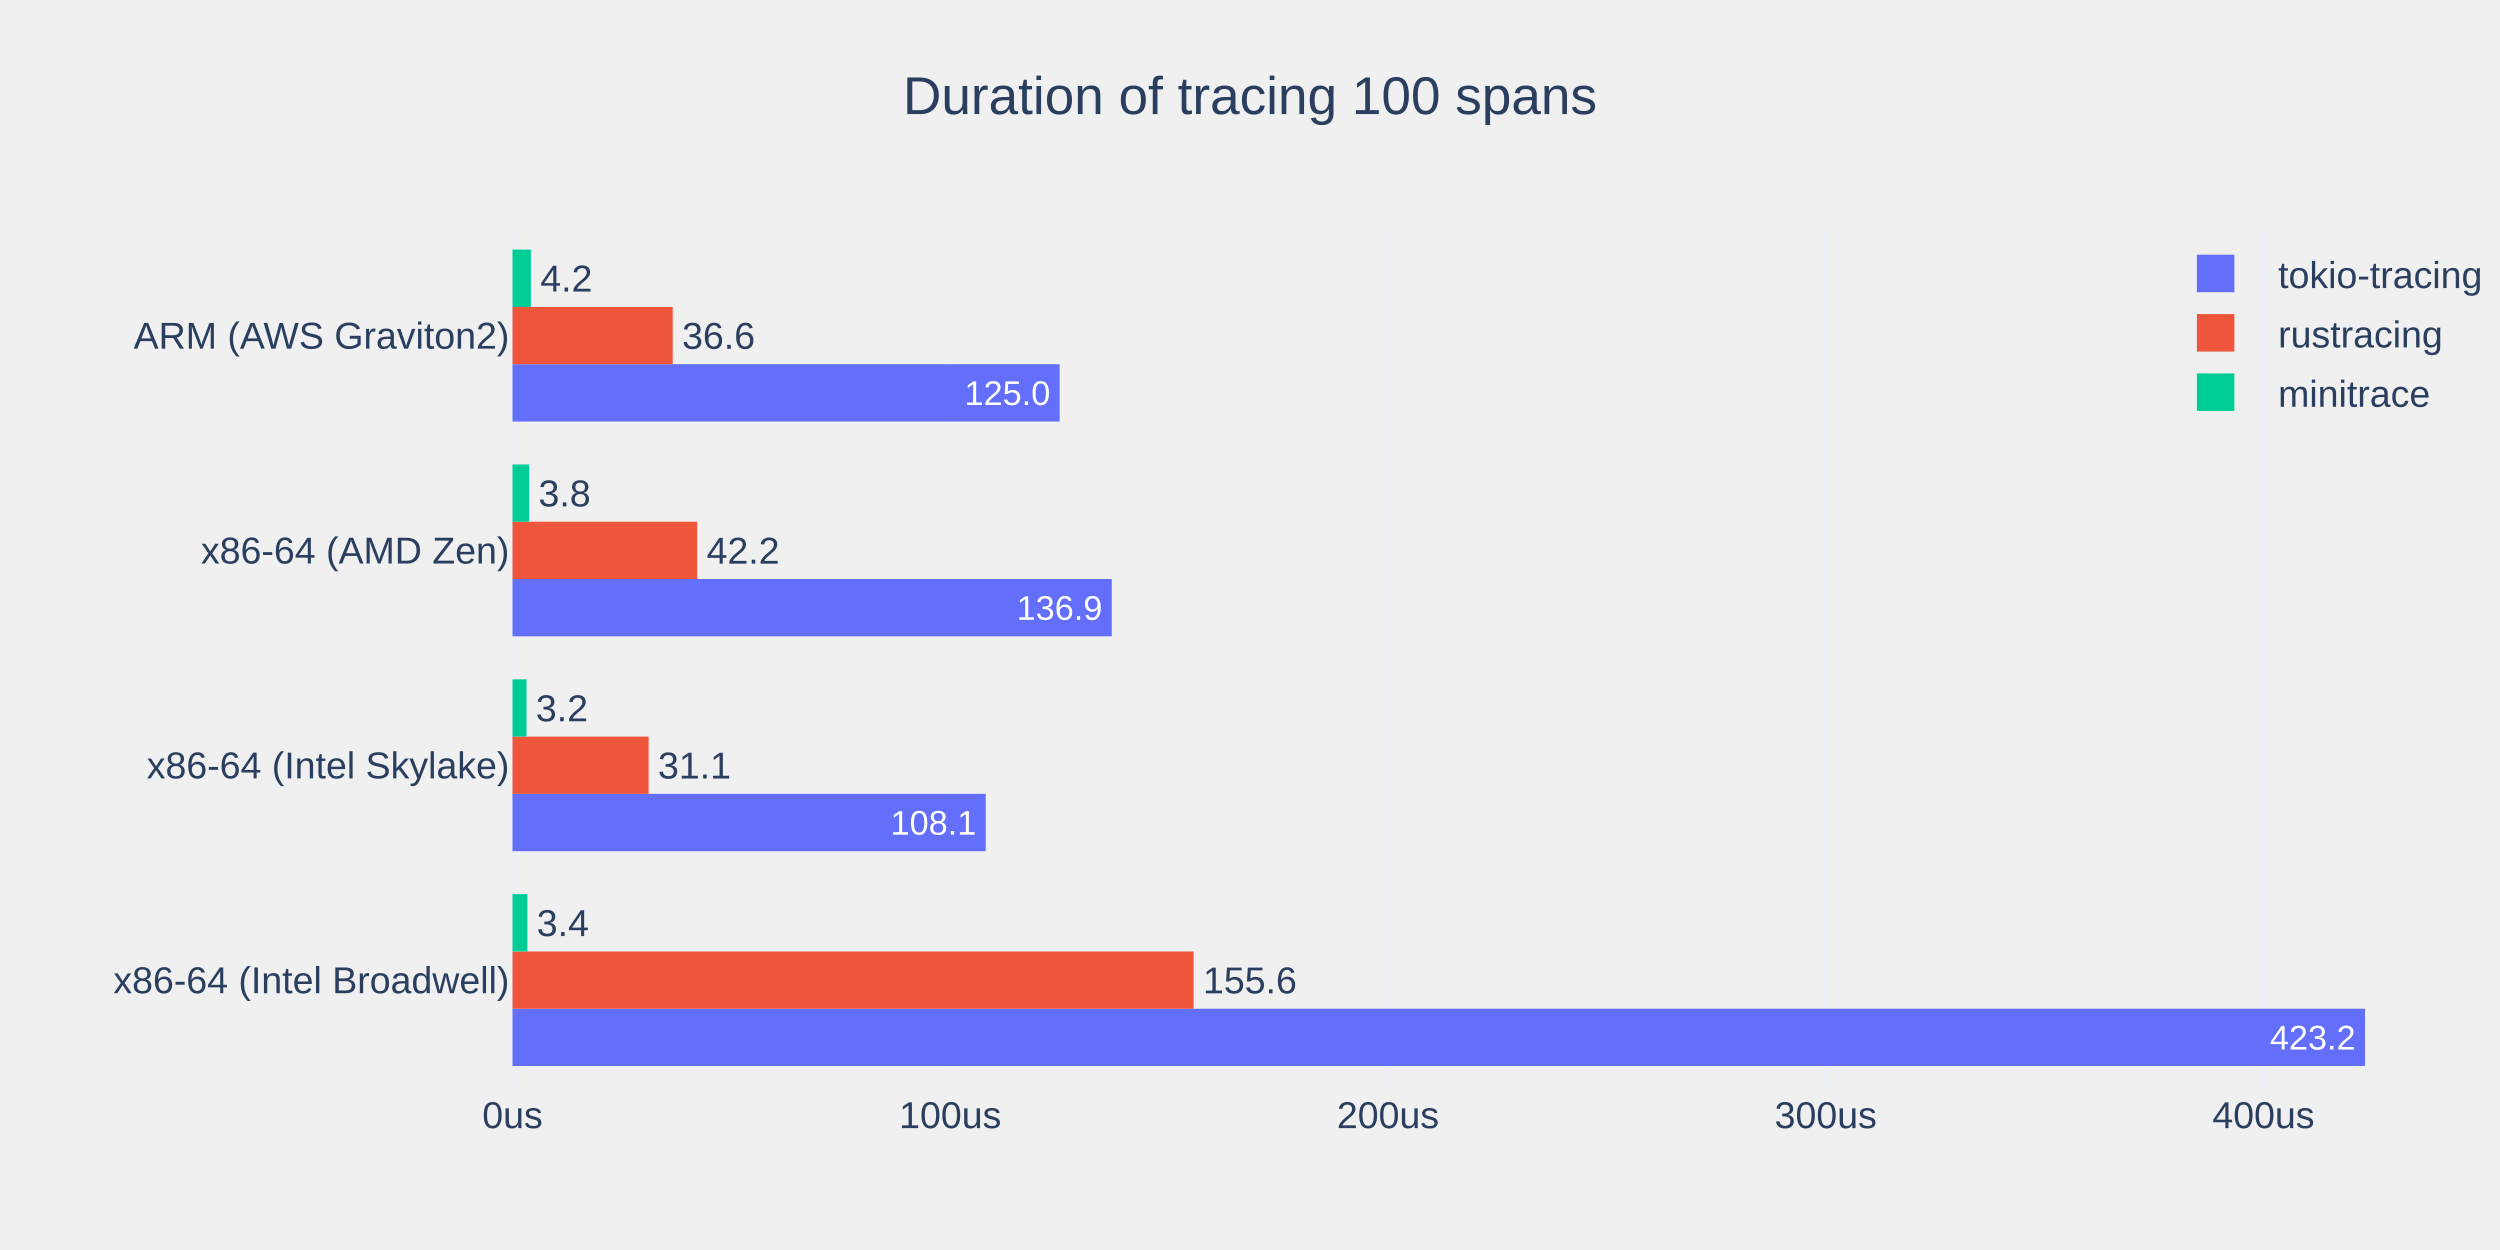
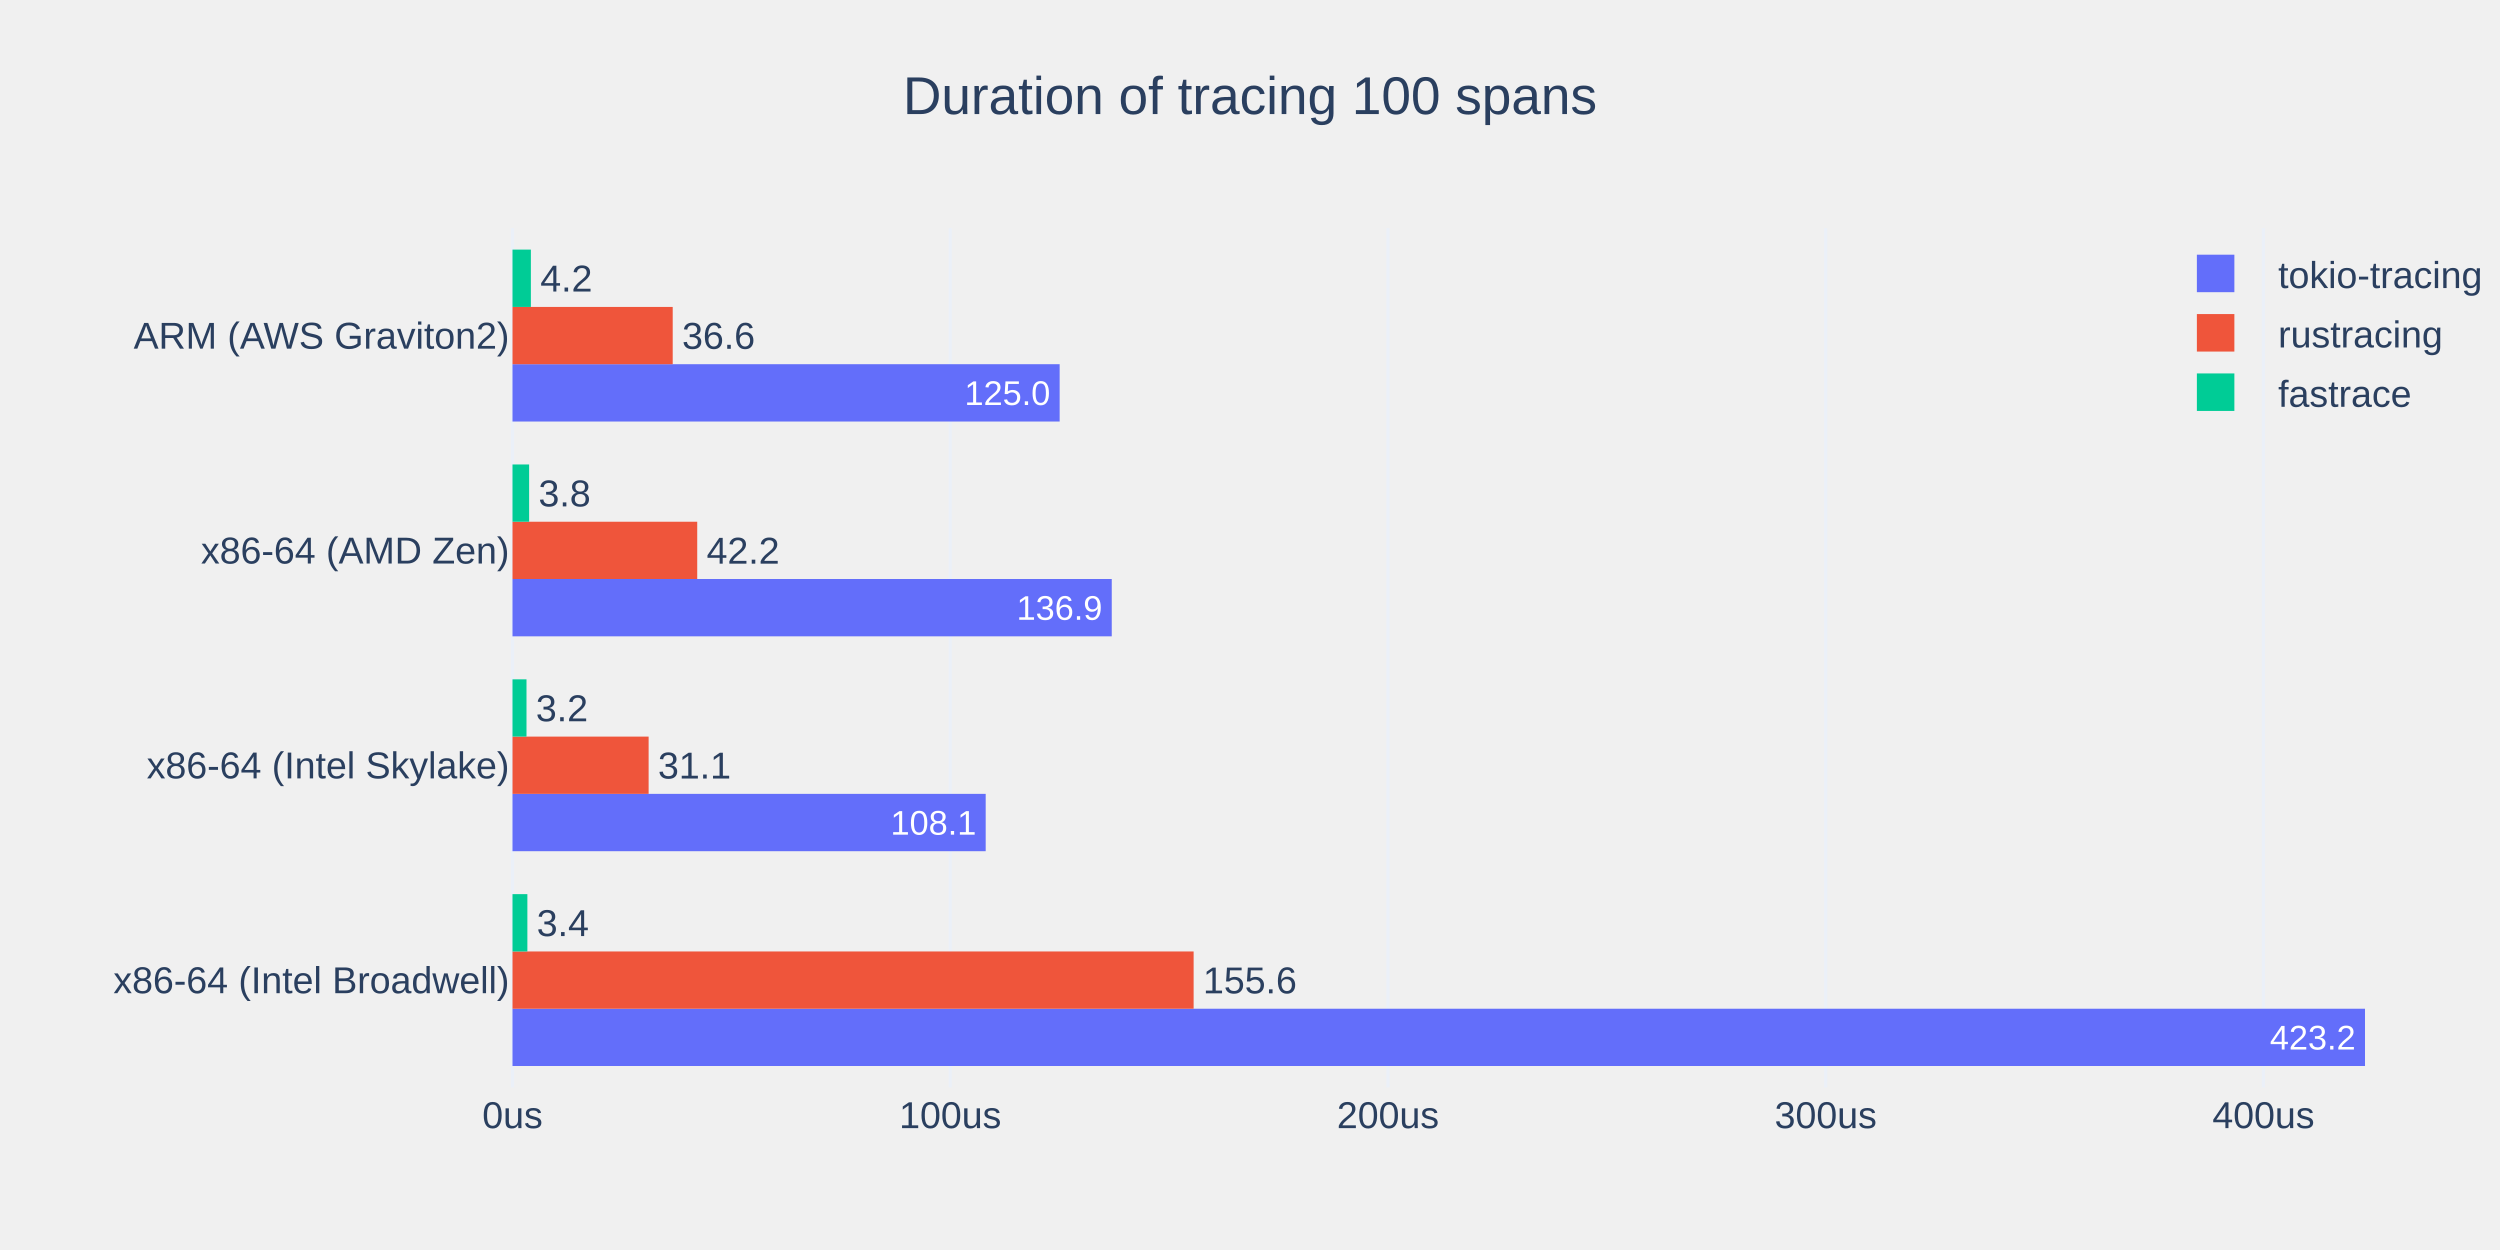
<svg xmlns="http://www.w3.org/2000/svg" class="main-svg" width="800" height="400" style="background:rgba(255,255,255,.01)">
  <defs>
    <clipPath id="a" class="plotclip">
      <path d="M0 0h624v275H0z" />
    </clipPath>
  </defs>
  <g class="bglayer">
    <path class="bg" style="fill:#fff;fill-opacity:.01;stroke-width:0" d="M164 73h624v275H164z" />
  </g>
  <g class="draglayer cursor-crosshair">
    <g class="xy">
      <path class="nsewdrag drag" data-subplot="xy" style="fill:transparent;stroke-width:0;pointer-events:all" d="M164 73h624v275H164z" />
      <path class="nwdrag drag cursor-nw-resize" data-subplot="xy" style="fill:transparent;stroke-width:0;pointer-events:all" d="M144 53h20v20h-20z" />
      <path class="nedrag drag cursor-ne-resize" data-subplot="xy" style="fill:transparent;stroke-width:0;pointer-events:all" d="M788 53h20v20h-20z" />
      <path class="swdrag drag cursor-sw-resize" data-subplot="xy" style="fill:transparent;stroke-width:0;pointer-events:all" d="M144 348h20v20h-20z" />
      <path class="sedrag drag cursor-se-resize" data-subplot="xy" style="fill:transparent;stroke-width:0;pointer-events:all" d="M788 348h20v20h-20z" />
      <path class="ewdrag drag cursor-ew-resize" data-subplot="xy" style="fill:transparent;stroke-width:0;pointer-events:all" d="M226.4 348.5h499.2v20H226.4z" />
      <path class="wdrag drag cursor-w-resize" data-subplot="xy" style="fill:transparent;stroke-width:0;pointer-events:all" d="M164 348.5h62.4v20H164z" />
      <path class="edrag drag cursor-e-resize" data-subplot="xy" style="fill:transparent;stroke-width:0;pointer-events:all" d="M725.6 348.5H788v20h-62.4z" />
      <path class="nsdrag drag cursor-ns-resize" data-subplot="xy" style="fill:transparent;stroke-width:0;pointer-events:all" d="M143.5 100.5h20v220h-20z" />
      <path class="sdrag drag cursor-s-resize" data-subplot="xy" style="fill:transparent;stroke-width:0;pointer-events:all" d="M143.5 320.5h20V348h-20z" />
      <path class="ndrag drag cursor-n-resize" data-subplot="xy" style="fill:transparent;stroke-width:0;pointer-events:all" d="M143.5 73h20v27.5h-20z" />
    </g>
  </g>
  <g class="cartesianlayer">
    <g class="subplot xy">
      <g class="gridlayer">
        <g class="x">
          <path class="xgrid crisp" transform="translate(304.08)" d="M0 73v275" style="stroke:#ebf0f8;stroke-opacity:1;stroke-width:1px" />
          <path class="xgrid crisp" transform="translate(444.15)" d="M0 73v275" style="stroke:#ebf0f8;stroke-opacity:1;stroke-width:1px" />
          <path class="xgrid crisp" transform="translate(584.23)" d="M0 73v275" style="stroke:#ebf0f8;stroke-opacity:1;stroke-width:1px" />
          <path class="xgrid crisp" transform="translate(724.3)" d="M0 73v275" style="stroke:#ebf0f8;stroke-opacity:1;stroke-width:1px" />
        </g>
      </g>
      <g class="zerolinelayer">
        <path class="xzl zl crisp" transform="translate(164)" d="M0 73v275" style="stroke:#ebf0f8;stroke-opacity:1;stroke-width:1px" />
      </g>
      <g class="plot" transform="translate(164 73)" clip-path="url('#a')">
        <g class="barlayer mlayer">
          <g class="trace bars" style="opacity:1">
            <g class="points">
              <g class="point">
                <path d="M0 268.13v-18.34h592.8v18.34Z" style="vector-effect:non-scaling-stroke;opacity:1;stroke-width:0;fill:#636efa;fill-opacity:1" />
                <text class="bartext bartext-inside" text-anchor="middle" data-notex="1" data-unformatted="423.2" data-math="N" style="font-family:Arial;font-size:12px;fill:#fff;fill-opacity:1;white-space:pre" transform="matrix(.91407 0 0 .91407 576.075 262.845)">423.2</text>
              </g>
              <g class="point">
                <path d="M0 199.38v-18.34h151.42v18.34Z" style="vector-effect:non-scaling-stroke;opacity:1;stroke-width:0;fill:#636efa;fill-opacity:1" />
                <text class="bartext bartext-inside" text-anchor="middle" data-notex="1" data-unformatted="108.1" data-math="N" style="font-family:Arial;font-size:12px;fill:#fff;fill-opacity:1;white-space:pre" transform="matrix(.91407 0 0 .91407 134.695 194.095)">108.1</text>
              </g>
              <g class="point">
                <path d="M0 130.63v-18.34h191.76v18.34Z" style="vector-effect:non-scaling-stroke;opacity:1;stroke-width:0;fill:#636efa;fill-opacity:1" />
                <text class="bartext bartext-inside" text-anchor="middle" data-notex="1" data-unformatted="136.9" data-math="N" style="font-family:Arial;font-size:12px;fill:#fff;fill-opacity:1;white-space:pre" transform="matrix(.91407 0 0 .91407 175.035 125.345)">136.9</text>
              </g>
              <g class="point">
                <path d="M0 61.88V43.54h175.09v18.34Z" style="vector-effect:non-scaling-stroke;opacity:1;stroke-width:0;fill:#636efa;fill-opacity:1" />
                <text class="bartext bartext-inside" text-anchor="middle" data-notex="1" data-unformatted="125" data-math="N" style="font-family:Arial;font-size:12px;fill:#fff;fill-opacity:1;white-space:pre" transform="matrix(.91407 0 0 .91407 158.365 56.595)">125.0</text>
              </g>
            </g>
          </g>
          <g class="trace bars" style="opacity:1">
            <g class="points">
              <g class="point">
                <path d="M0 249.79v-18.33h217.96v18.33Z" style="vector-effect:non-scaling-stroke;opacity:1;stroke-width:0;fill:#ef553b;fill-opacity:1" />
                <text class="bartext bartext-outside" text-anchor="middle" data-notex="1" data-unformatted="155.6" data-math="N" style="font-family:Arial;font-size:12px;fill:#2a3f5f;fill-opacity:1;white-space:pre" transform="translate(235.976 244.875)">155.6</text>
              </g>
              <g class="point">
                <path d="M0 181.04v-18.33h43.56v18.33Z" style="vector-effect:non-scaling-stroke;opacity:1;stroke-width:0;fill:#ef553b;fill-opacity:1" />
                <text class="bartext bartext-outside" text-anchor="middle" data-notex="1" data-unformatted="31.1" data-math="N" style="font-family:Arial;font-size:12px;fill:#2a3f5f;fill-opacity:1;white-space:pre" transform="translate(58.24 176.125)">31.1</text>
              </g>
              <g class="point">
                <path d="M0 112.29V93.96h59.11v18.33Z" style="vector-effect:non-scaling-stroke;opacity:1;stroke-width:0;fill:#ef553b;fill-opacity:1" />
                <text class="bartext bartext-outside" text-anchor="middle" data-notex="1" data-unformatted="42.2" data-math="N" style="font-family:Arial;font-size:12px;fill:#2a3f5f;fill-opacity:1;white-space:pre" transform="translate(73.79 107.375)">42.2</text>
              </g>
              <g class="point">
                <path d="M0 43.54V25.21h51.27v18.33Z" style="vector-effect:non-scaling-stroke;opacity:1;stroke-width:0;fill:#ef553b;fill-opacity:1" />
                <text class="bartext bartext-outside" text-anchor="middle" data-notex="1" data-unformatted="36.6" data-math="N" style="font-family:Arial;font-size:12px;fill:#2a3f5f;fill-opacity:1;white-space:pre" transform="translate(65.95 38.625)">36.6</text>
              </g>
            </g>
          </g>
          <g class="trace bars" style="opacity:1">
            <g class="points">
              <g class="point">
                <path d="M0 231.46v-18.33h4.76v18.33Z" style="vector-effect:non-scaling-stroke;opacity:1;stroke-width:0;fill:#00cc96;fill-opacity:1" />
                <text class="bartext bartext-outside" text-anchor="middle" data-notex="1" data-unformatted="3.4" data-math="N" style="font-family:Arial;font-size:12px;fill:#2a3f5f;fill-opacity:1;white-space:pre" transform="translate(16.104 226.545)">3.4</text>
              </g>
              <g class="point">
                <path d="M0 162.71v-18.33h4.48v18.33Z" style="vector-effect:non-scaling-stroke;opacity:1;stroke-width:0;fill:#00cc96;fill-opacity:1" />
                <text class="bartext bartext-outside" text-anchor="middle" data-notex="1" data-unformatted="3.2" data-math="N" style="font-family:Arial;font-size:12px;fill:#2a3f5f;fill-opacity:1;white-space:pre" transform="translate(15.824 157.795)">3.2</text>
              </g>
              <g class="point">
                <path d="M0 93.96V75.63h5.32v18.33Z" style="vector-effect:non-scaling-stroke;opacity:1;stroke-width:0;fill:#00cc96;fill-opacity:1" />
                <text class="bartext bartext-outside" text-anchor="middle" data-notex="1" data-unformatted="3.8" data-math="N" style="font-family:Arial;font-size:12px;fill:#2a3f5f;fill-opacity:1;white-space:pre" transform="translate(16.664 89.045)">3.8</text>
              </g>
              <g class="point">
                <path d="M0 25.21V6.88h5.88v18.33Z" style="vector-effect:non-scaling-stroke;opacity:1;stroke-width:0;fill:#00cc96;fill-opacity:1" />
                <text class="bartext bartext-outside" text-anchor="middle" data-notex="1" data-unformatted="4.2" data-math="N" style="font-family:Arial;font-size:12px;fill:#2a3f5f;fill-opacity:1;white-space:pre" transform="translate(17.224 20.295)">4.2</text>
              </g>
            </g>
          </g>
        </g>
      </g>
      <g class="xaxislayer-above">
        <text text-anchor="middle" y="361" data-unformatted="0us" data-math="N" transform="translate(164)" style="font-family:Arial;font-size:12px;fill:#2a3f5f;fill-opacity:1;white-space:pre" class="xtick">0us</text>
        <text text-anchor="middle" y="361" data-unformatted="100us" data-math="N" transform="translate(304.08)" style="font-family:Arial;font-size:12px;fill:#2a3f5f;fill-opacity:1;white-space:pre" class="xtick">100us</text>
        <text text-anchor="middle" y="361" data-unformatted="200us" data-math="N" transform="translate(444.15)" style="font-family:Arial;font-size:12px;fill:#2a3f5f;fill-opacity:1;white-space:pre" class="xtick">200us</text>
        <text text-anchor="middle" y="361" data-unformatted="300us" data-math="N" transform="translate(584.23)" style="font-family:Arial;font-size:12px;fill:#2a3f5f;fill-opacity:1;white-space:pre" class="xtick">300us</text>
        <text text-anchor="middle" y="361" data-unformatted="400us" data-math="N" transform="translate(724.3)" style="font-family:Arial;font-size:12px;fill:#2a3f5f;fill-opacity:1;white-space:pre" class="xtick">400us</text>
      </g>
      <g class="yaxislayer-above">
        <text text-anchor="end" x="163" y="4.2" data-unformatted="x86-64 (Intel Broadwell)" data-math="N" transform="translate(0 313.63)" style="font-family:Arial;font-size:12px;fill:#2a3f5f;fill-opacity:1;white-space:pre" class="ytick">x86-64 (Intel Broadwell)</text>
        <text text-anchor="end" x="163" y="4.2" data-unformatted="x86-64 (Intel Skylake)" data-math="N" transform="translate(0 244.88)" style="font-family:Arial;font-size:12px;fill:#2a3f5f;fill-opacity:1;white-space:pre" class="ytick">x86-64 (Intel Skylake)</text>
        <text text-anchor="end" x="163" y="4.2" data-unformatted="x86-64 (AMD Zen)" data-math="N" transform="translate(0 176.13)" style="font-family:Arial;font-size:12px;fill:#2a3f5f;fill-opacity:1;white-space:pre" class="ytick">x86-64 (AMD Zen)</text>
        <text text-anchor="end" x="163" y="4.2" data-unformatted="ARM (AWS Graviton2)" data-math="N" transform="translate(0 107.38)" style="font-family:Arial;font-size:12px;fill:#2a3f5f;fill-opacity:1;white-space:pre" class="ytick">ARM (AWS Graviton2)</text>
      </g>
    </g>
  </g>
  <g class="infolayer">
    <g class="legend" pointer-events="all">
      <path class="bg" shape-rendering="crispEdges" style="stroke:#9c9c9c;stroke-opacity:1;fill:#fff;fill-opacity:.01;stroke-width:0" d="M0 0h111v67H0z" transform="translate(689 73)" />
      <g class="scrollbox" transform="translate(689 73)" clip-path="url('#legend31d1c6')">
        <g class="groups">
          <g class="traces" style="opacity:1">
            <text class="legendtext" x="40" y="4.68" data-unformatted="tokio-tracing" data-math="N" style="font-family:Arial;font-size:12px;fill:#2a3f5f;fill-opacity:1;white-space:pre" transform="translate(0 14.5)">tokio-tracing</text>
            <g class="layers" style="opacity:1">
              <g class="legendsymbols">
                <g class="legendpoints">
                  <path class="legendundefined" d="M6 6H-6V-6H6Z" transform="translate(20 14.5)" style="stroke-width:0;fill:#636efa;fill-opacity:1" />
                </g>
              </g>
            </g>
            <path class="legendtoggle" style="cursor:pointer;fill:#000;fill-opacity:0" fill="none" d="M0-9.5h105.367v19H0z" transform="translate(0 14.5)" />
          </g>
          <g class="traces" style="opacity:1">
            <text class="legendtext" x="40" y="4.68" data-unformatted="rustracing" data-math="N" style="font-family:Arial;font-size:12px;fill:#2a3f5f;fill-opacity:1;white-space:pre" transform="translate(0 33.5)">rustracing</text>
            <g class="layers" style="opacity:1">
              <g class="legendsymbols">
                <g class="legendpoints">
                  <path class="legendundefined" d="M6 6H-6V-6H6Z" transform="translate(20 33.5)" style="stroke-width:0;fill:#ef553b;fill-opacity:1" />
                </g>
              </g>
            </g>
            <path class="legendtoggle" style="cursor:pointer;fill:#000;fill-opacity:0" fill="none" d="M0-9.5h105.367v19H0z" transform="translate(0 33.5)" />
          </g>
          <g class="traces" style="opacity:1">
-             <text class="legendtext" x="40" y="4.68" data-unformatted="minitrace" data-math="N" style="font-family:Arial;font-size:12px;fill:#2a3f5f;fill-opacity:1;white-space:pre" transform="translate(0 52.5)">minitrace</text>
+             <text class="legendtext" x="40" y="4.68" data-unformatted="fastrace" data-math="N" style="font-family:Arial;font-size:12px;fill:#2a3f5f;fill-opacity:1;white-space:pre" transform="translate(0 52.5)">fastrace</text>
            <g class="layers" style="opacity:1">
              <g class="legendsymbols">
                <g class="legendpoints">
                  <path class="legendundefined" d="M6 6H-6V-6H6Z" transform="translate(20 52.5)" style="stroke-width:0;fill:#00cc96;fill-opacity:1" />
                </g>
              </g>
            </g>
            <path class="legendtoggle" style="cursor:pointer;fill:#000;fill-opacity:0" fill="none" d="M0-9.5h105.367v19H0z" transform="translate(0 52.5)" />
          </g>
        </g>
      </g>
    </g>
    <g class="g-gtitle">
      <text class="gtitle" x="400" y="36.5" text-anchor="middle" dy="0em" data-unformatted="Duration of tracing 100 spans" data-math="N" style="font-family:Arial;font-size:17px;fill:#2a3f5f;opacity:1;font-weight:400;white-space:pre">Duration of tracing 100 spans</text>
    </g>
    <g class="g-xtitle">
      <text class="xtitle" x="476" y="400" text-anchor="middle" data-unformatted="&lt;br&gt;" data-math="N" style="font-family:Arial;font-size:14px;fill:#2a3f5f;opacity:1;font-weight:400;white-space:pre" />
    </g>
    <g class="g-ytitle">
      <text class="ytitle" transform="matrix(0 -1 1 0 0 336.5)" x="126" y="210.5" text-anchor="middle" data-unformatted="&lt;br&gt;" data-math="N" style="font-family:Arial;font-size:14px;fill:#2a3f5f;opacity:1;font-weight:400;white-space:pre" />
    </g>
  </g>
</svg>
